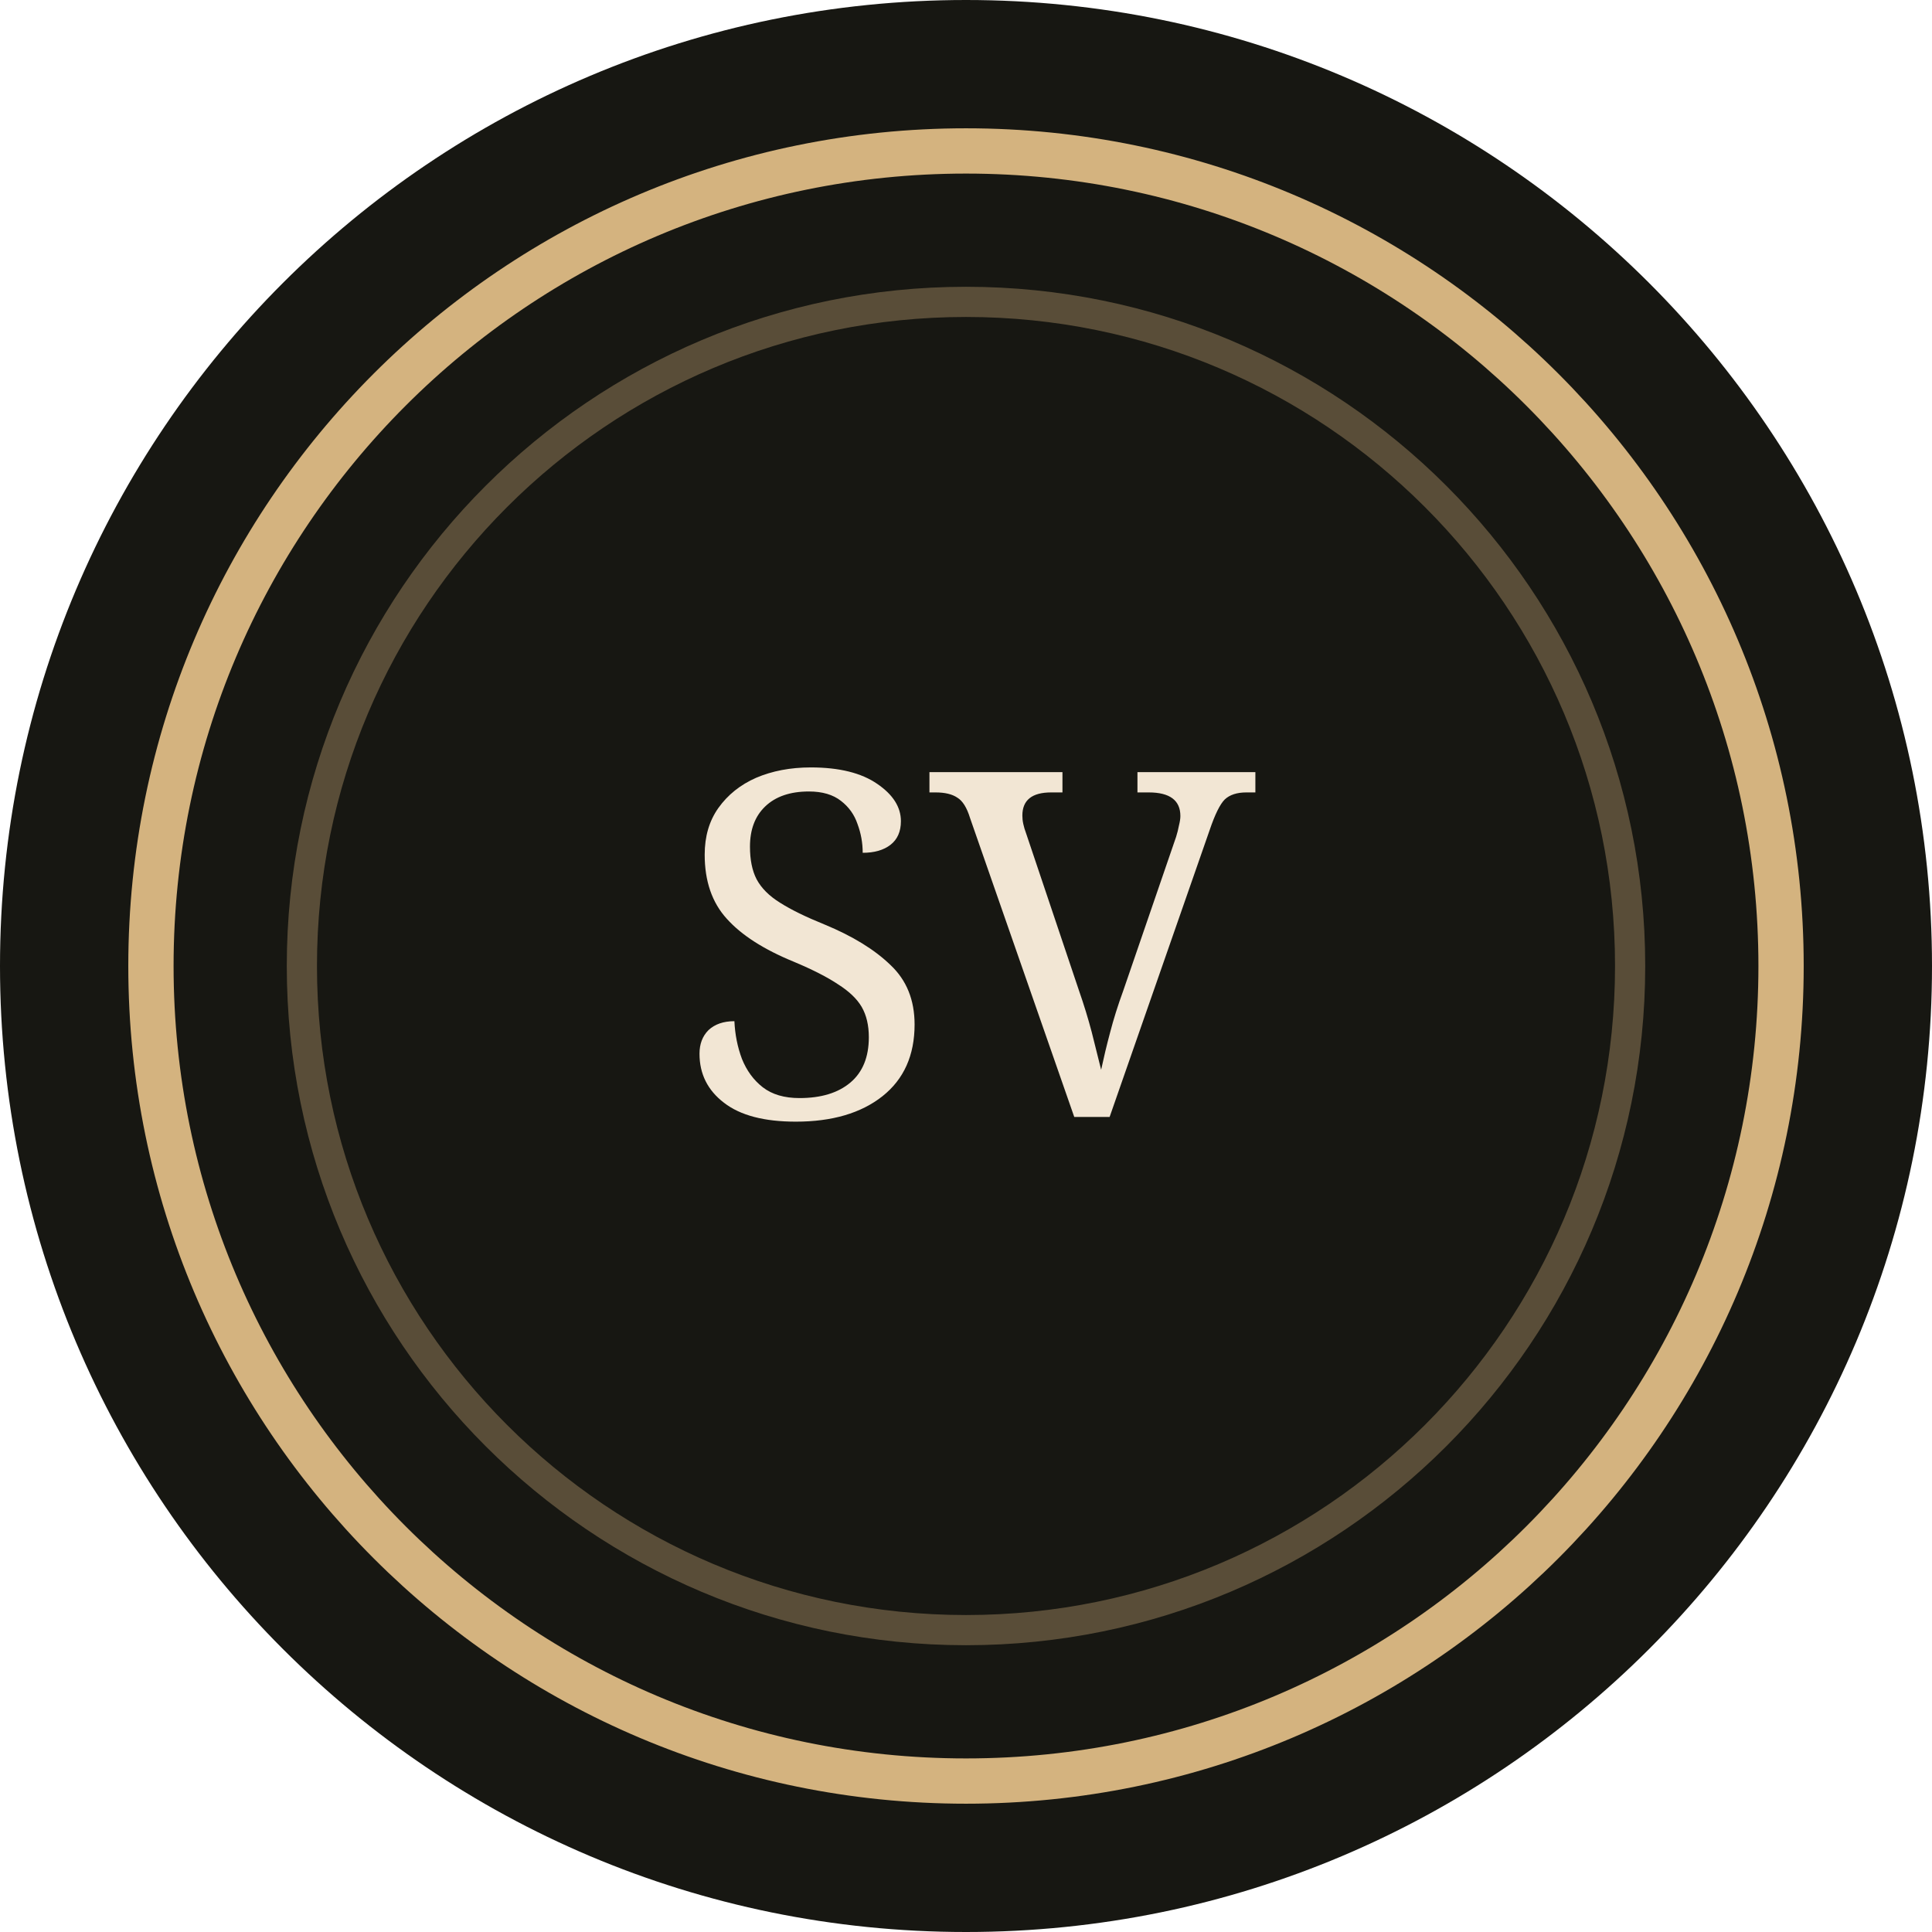
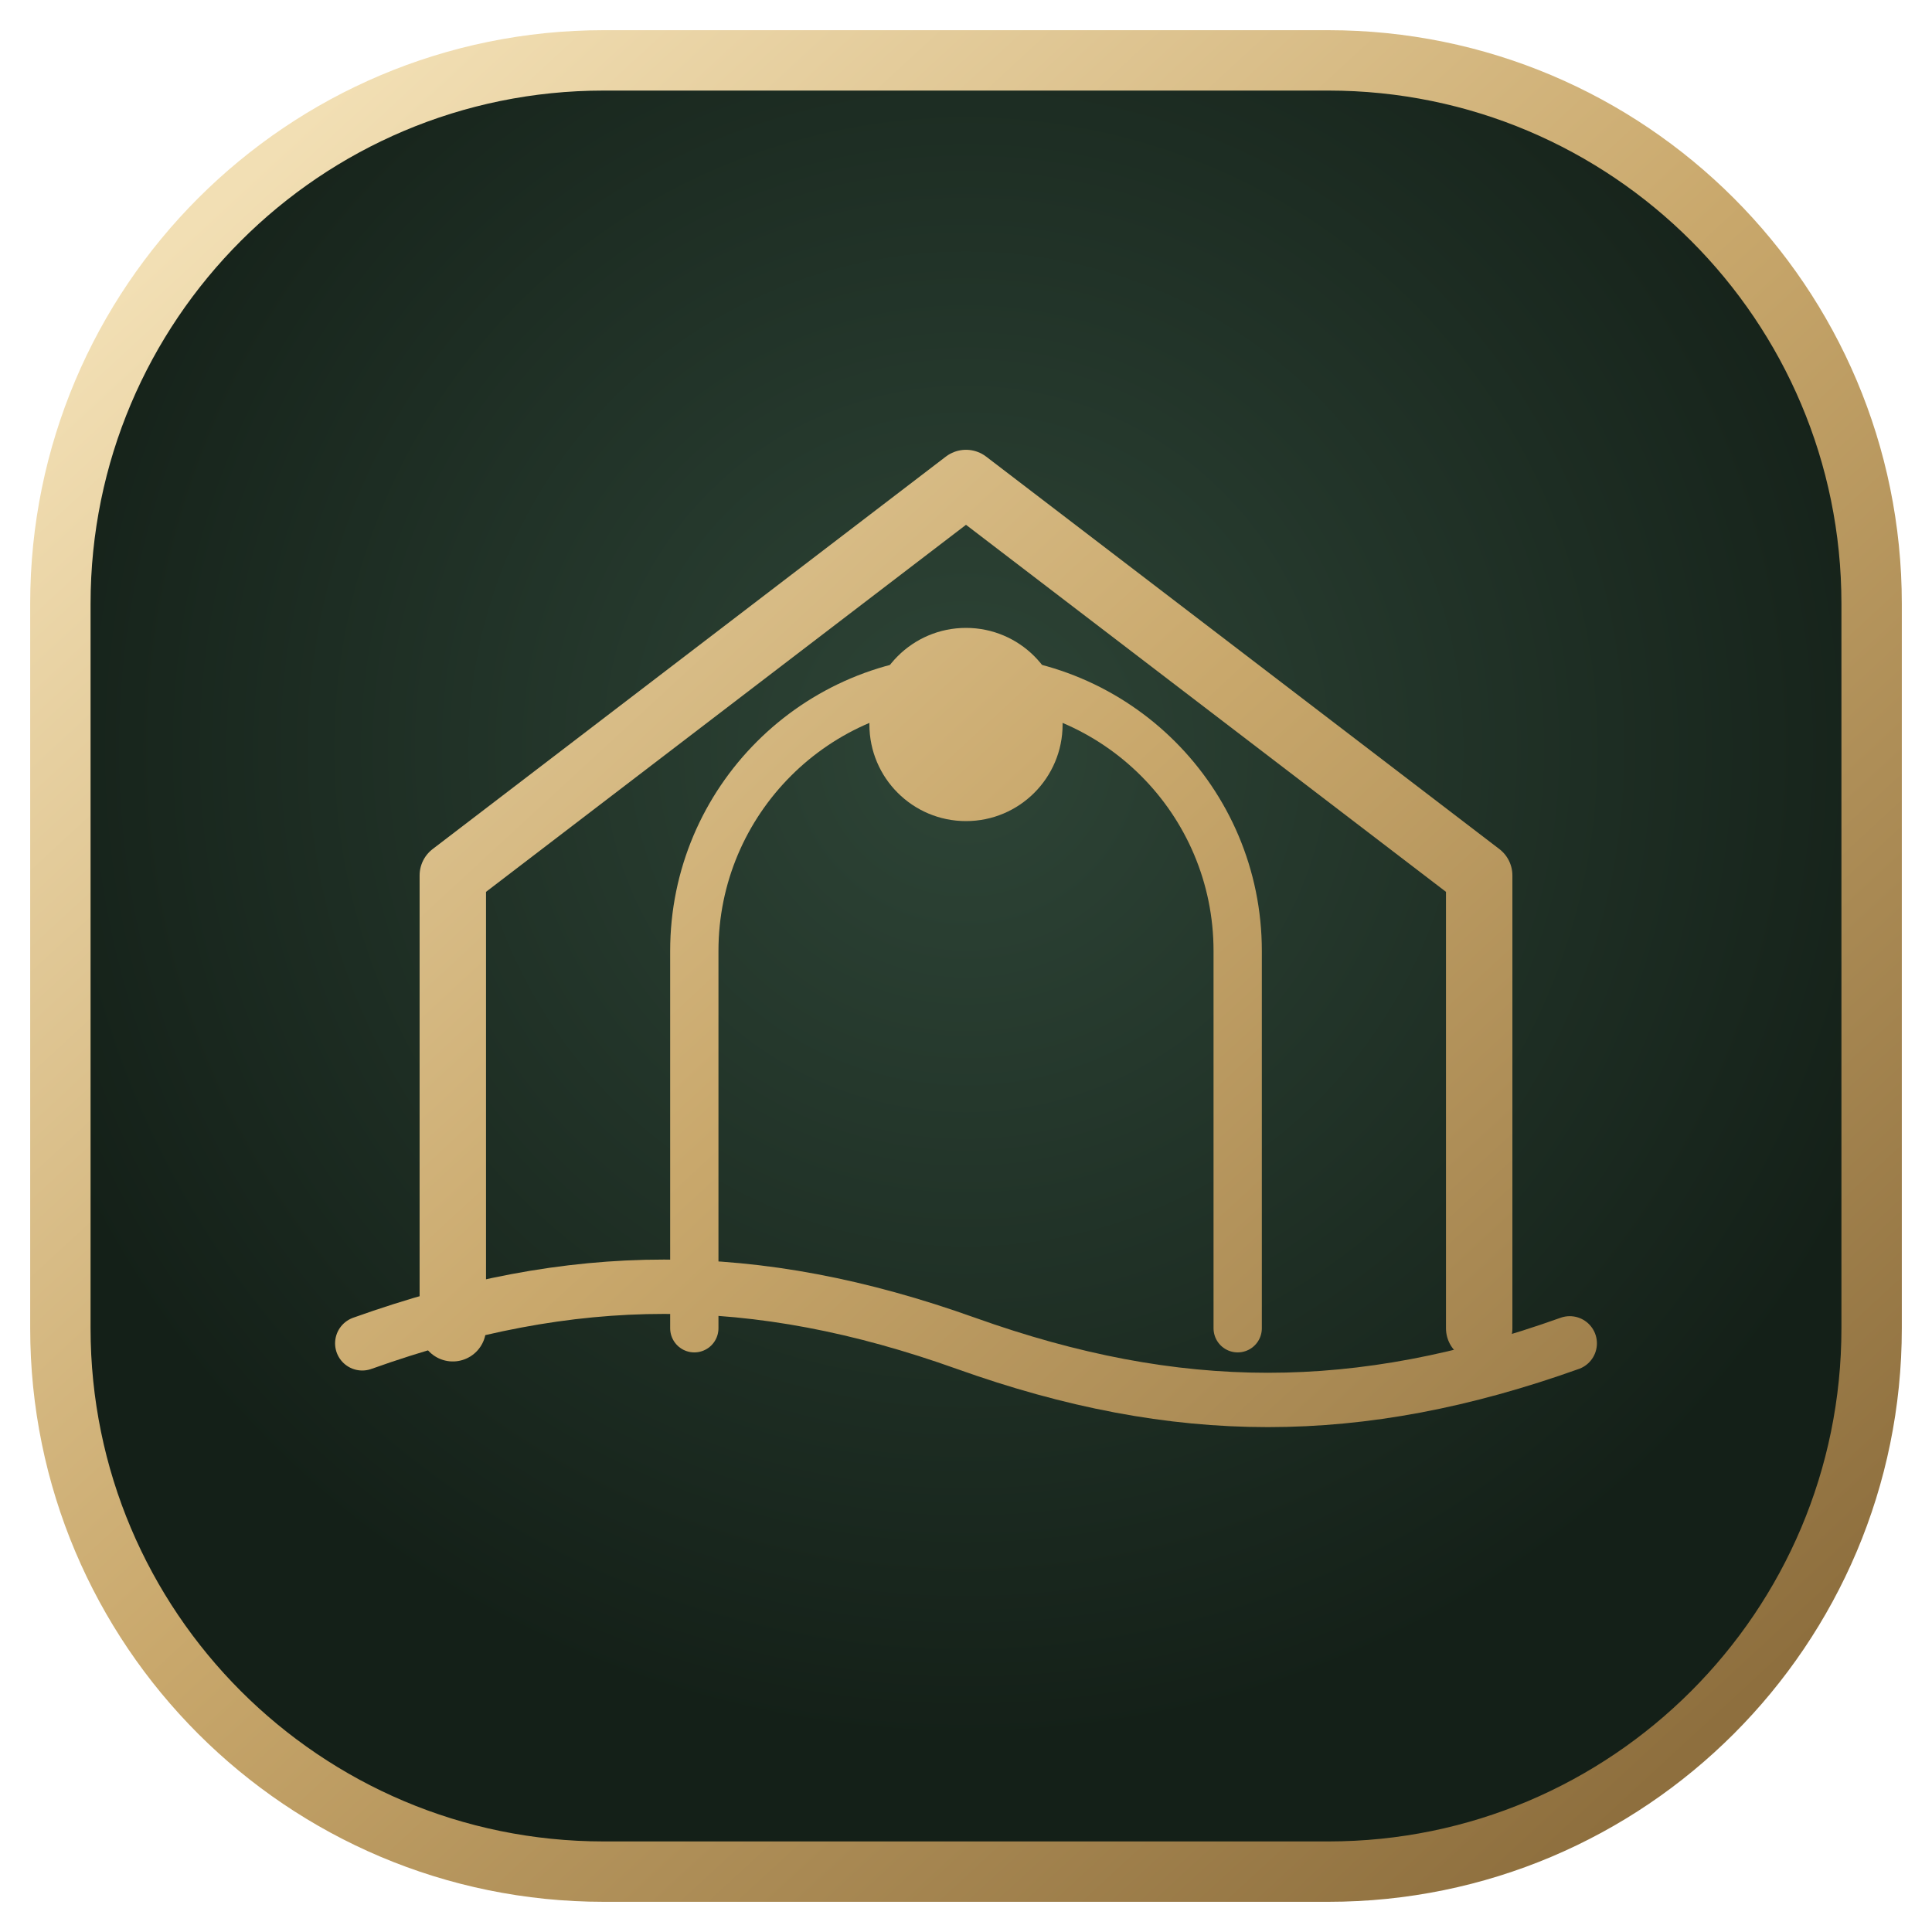
- <svg xmlns="http://www.w3.org/2000/svg" viewBox="0 0 64 64">
-   <rect width="64" height="64" rx="32" fill="#171712" />
-   <circle cx="32" cy="32" r="27" fill="none" stroke="#d4b37f" stroke-width="1.5" />
-   <circle cx="32" cy="32" r="22" fill="none" stroke="#d4b37f" stroke-opacity=".35" />
-   <text x="32" y="37" fill="#f2e6d4" font-family="Georgia,serif" font-size="16" text-anchor="middle">SV</text>
+ <svg xmlns="http://www.w3.org/2000/svg" viewBox="0 0 64 64" fill="none">
+   <defs>
+     <linearGradient id="sv-gold" x1="8" y1="6" x2="56" y2="58" gradientUnits="userSpaceOnUse">
+       <stop offset="0%" stop-color="#F2DFB4" />
+       <stop offset="48%" stop-color="#C9A86C" />
+       <stop offset="100%" stop-color="#8E6F3E" />
+     </linearGradient>
+     <radialGradient id="sv-bg" cx="50%" cy="38%" r="55%">
+       <stop offset="0%" stop-color="#2E4537" />
+       <stop offset="100%" stop-color="#142018" />
+     </radialGradient>
+   </defs>
+   <rect x="2" y="2" width="60" height="60" rx="18" fill="url(#sv-bg)" stroke="url(#sv-gold)" stroke-width="2" />
+   <circle cx="32" cy="24" r="3.2" fill="url(#sv-gold)" />
+   <path d="M15 44V29L32 16L49 29V44" stroke="url(#sv-gold)" stroke-width="2.2" stroke-linecap="round" stroke-linejoin="round" />
+   <path d="M23 44V31.5C23 26.529 27.029 22.5 32 22.5C36.971 22.5 41 26.529 41 31.5V44" stroke="url(#sv-gold)" stroke-width="1.6" stroke-linecap="round" />
+   <path d="M12 44.5C19 42 25 42 32 44.5C39 47 45 47 52 44.5" stroke="url(#sv-gold)" stroke-width="1.8" stroke-linecap="round" />
</svg>
